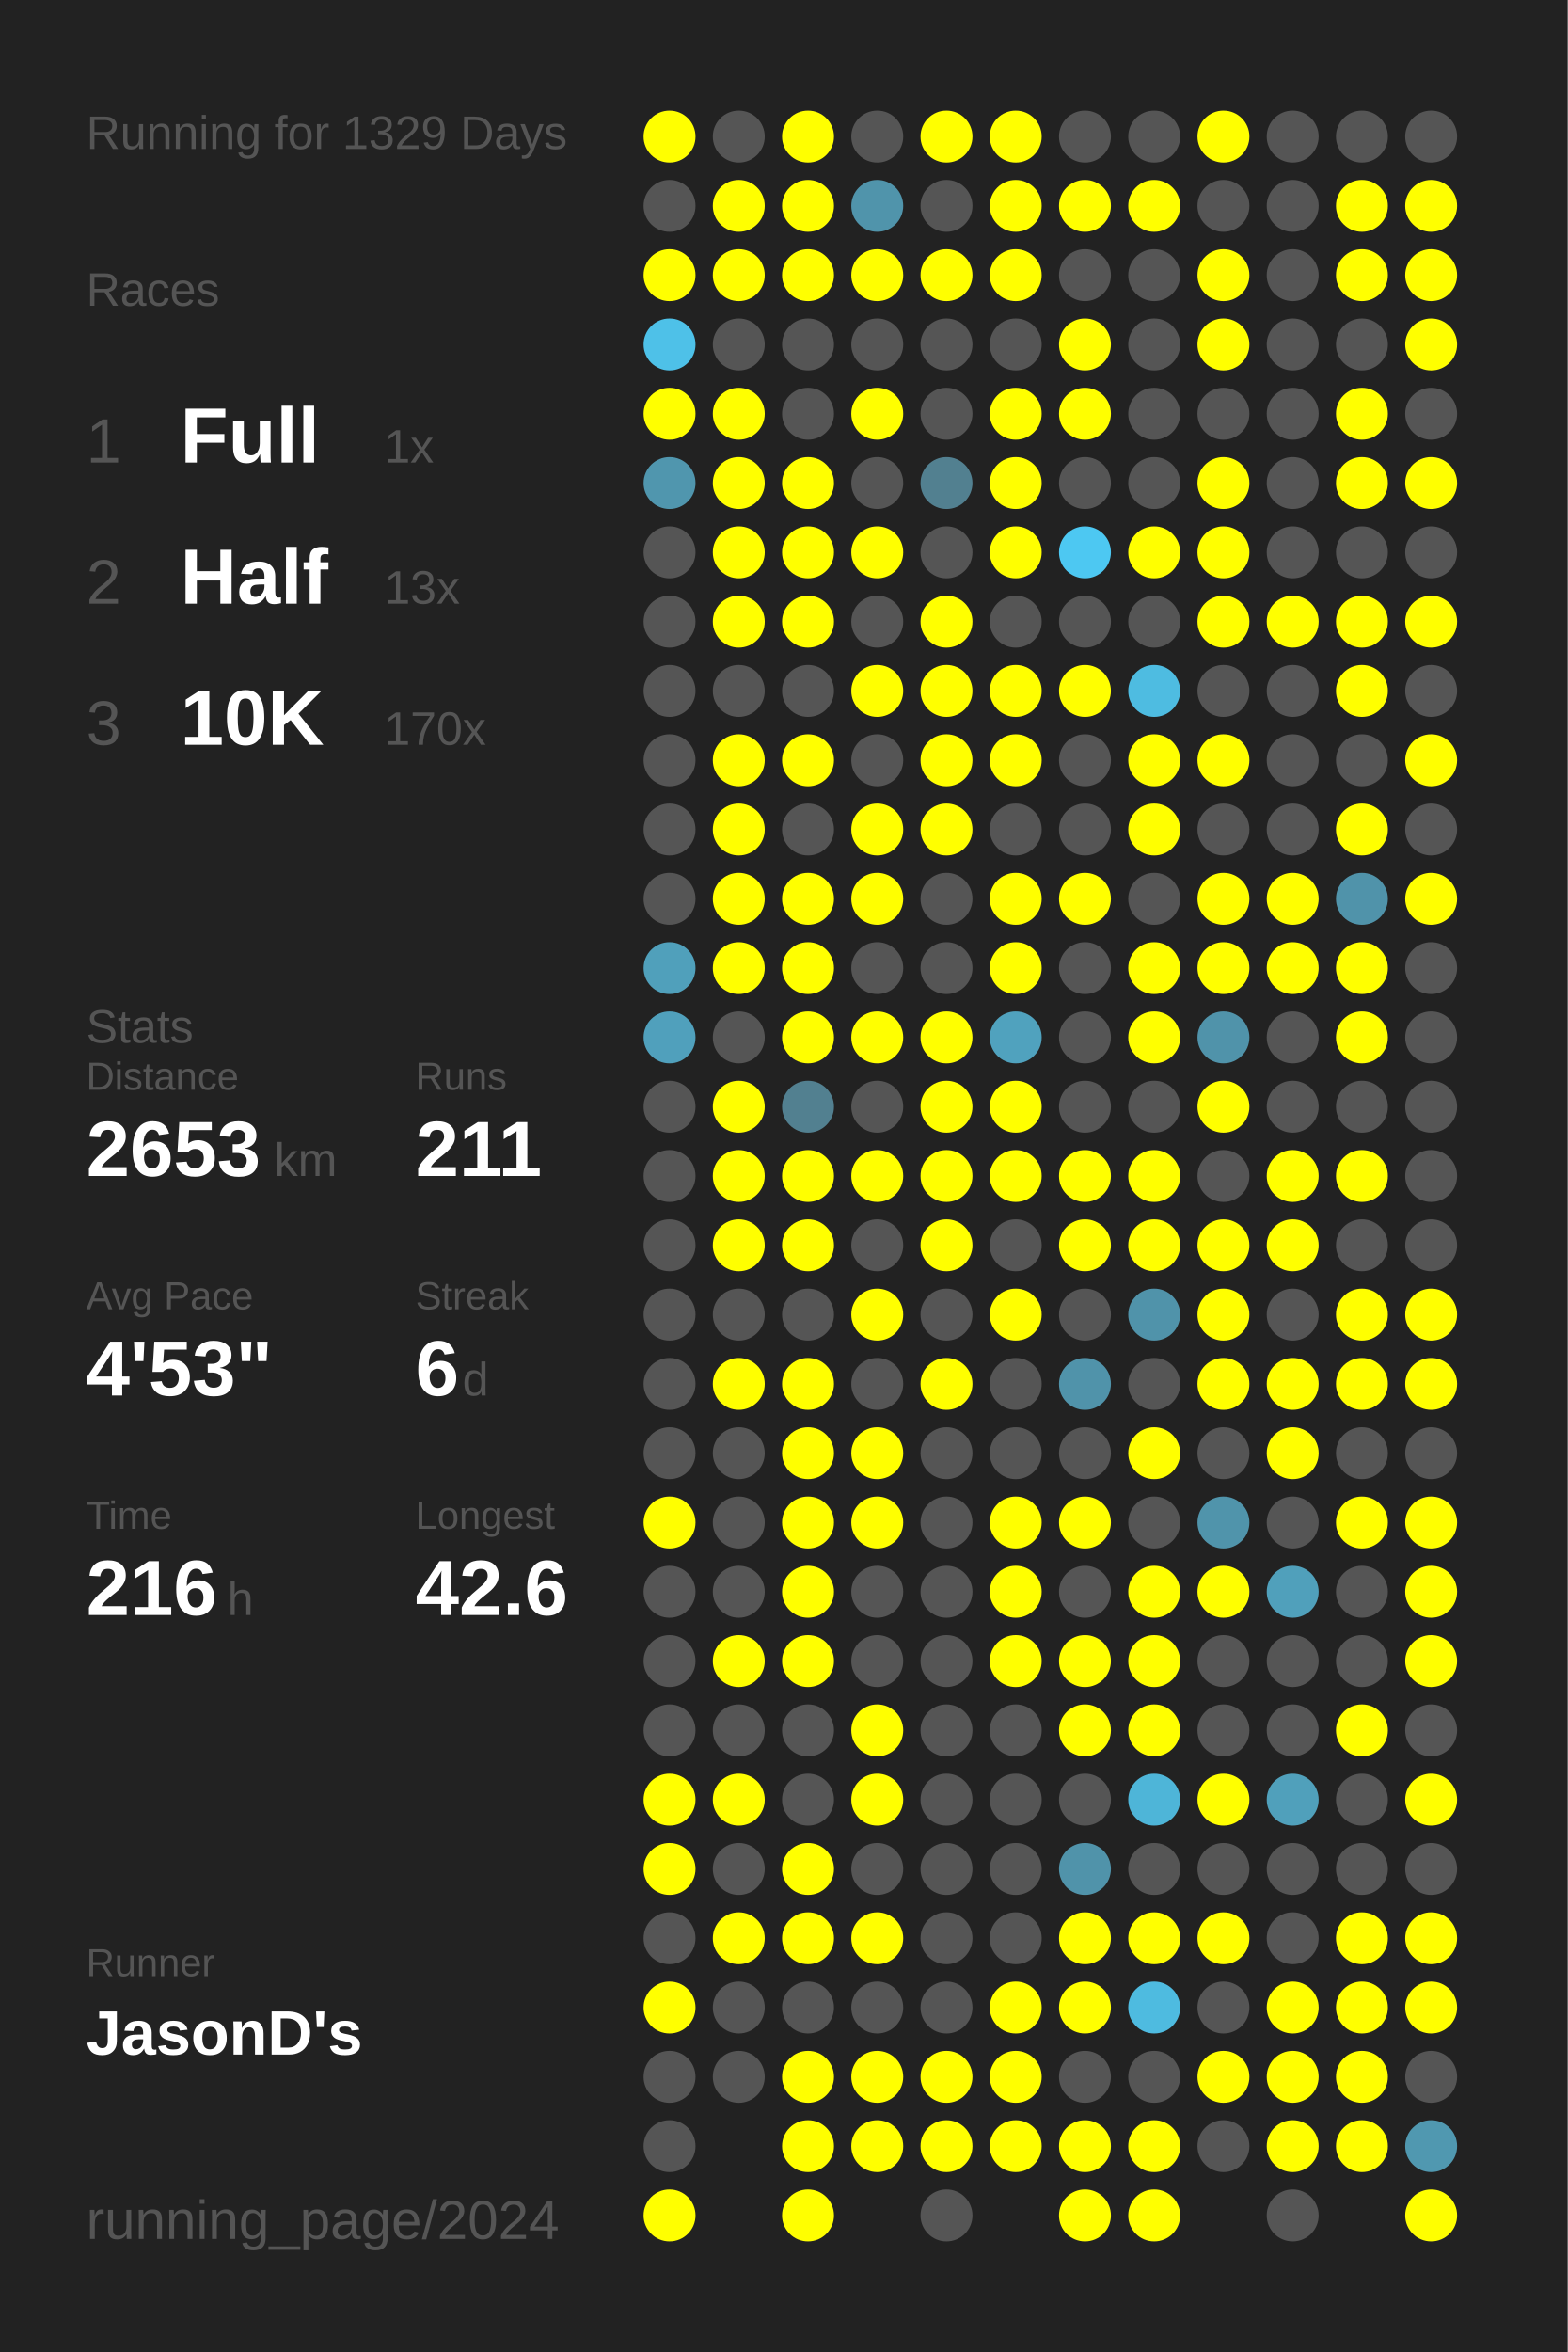
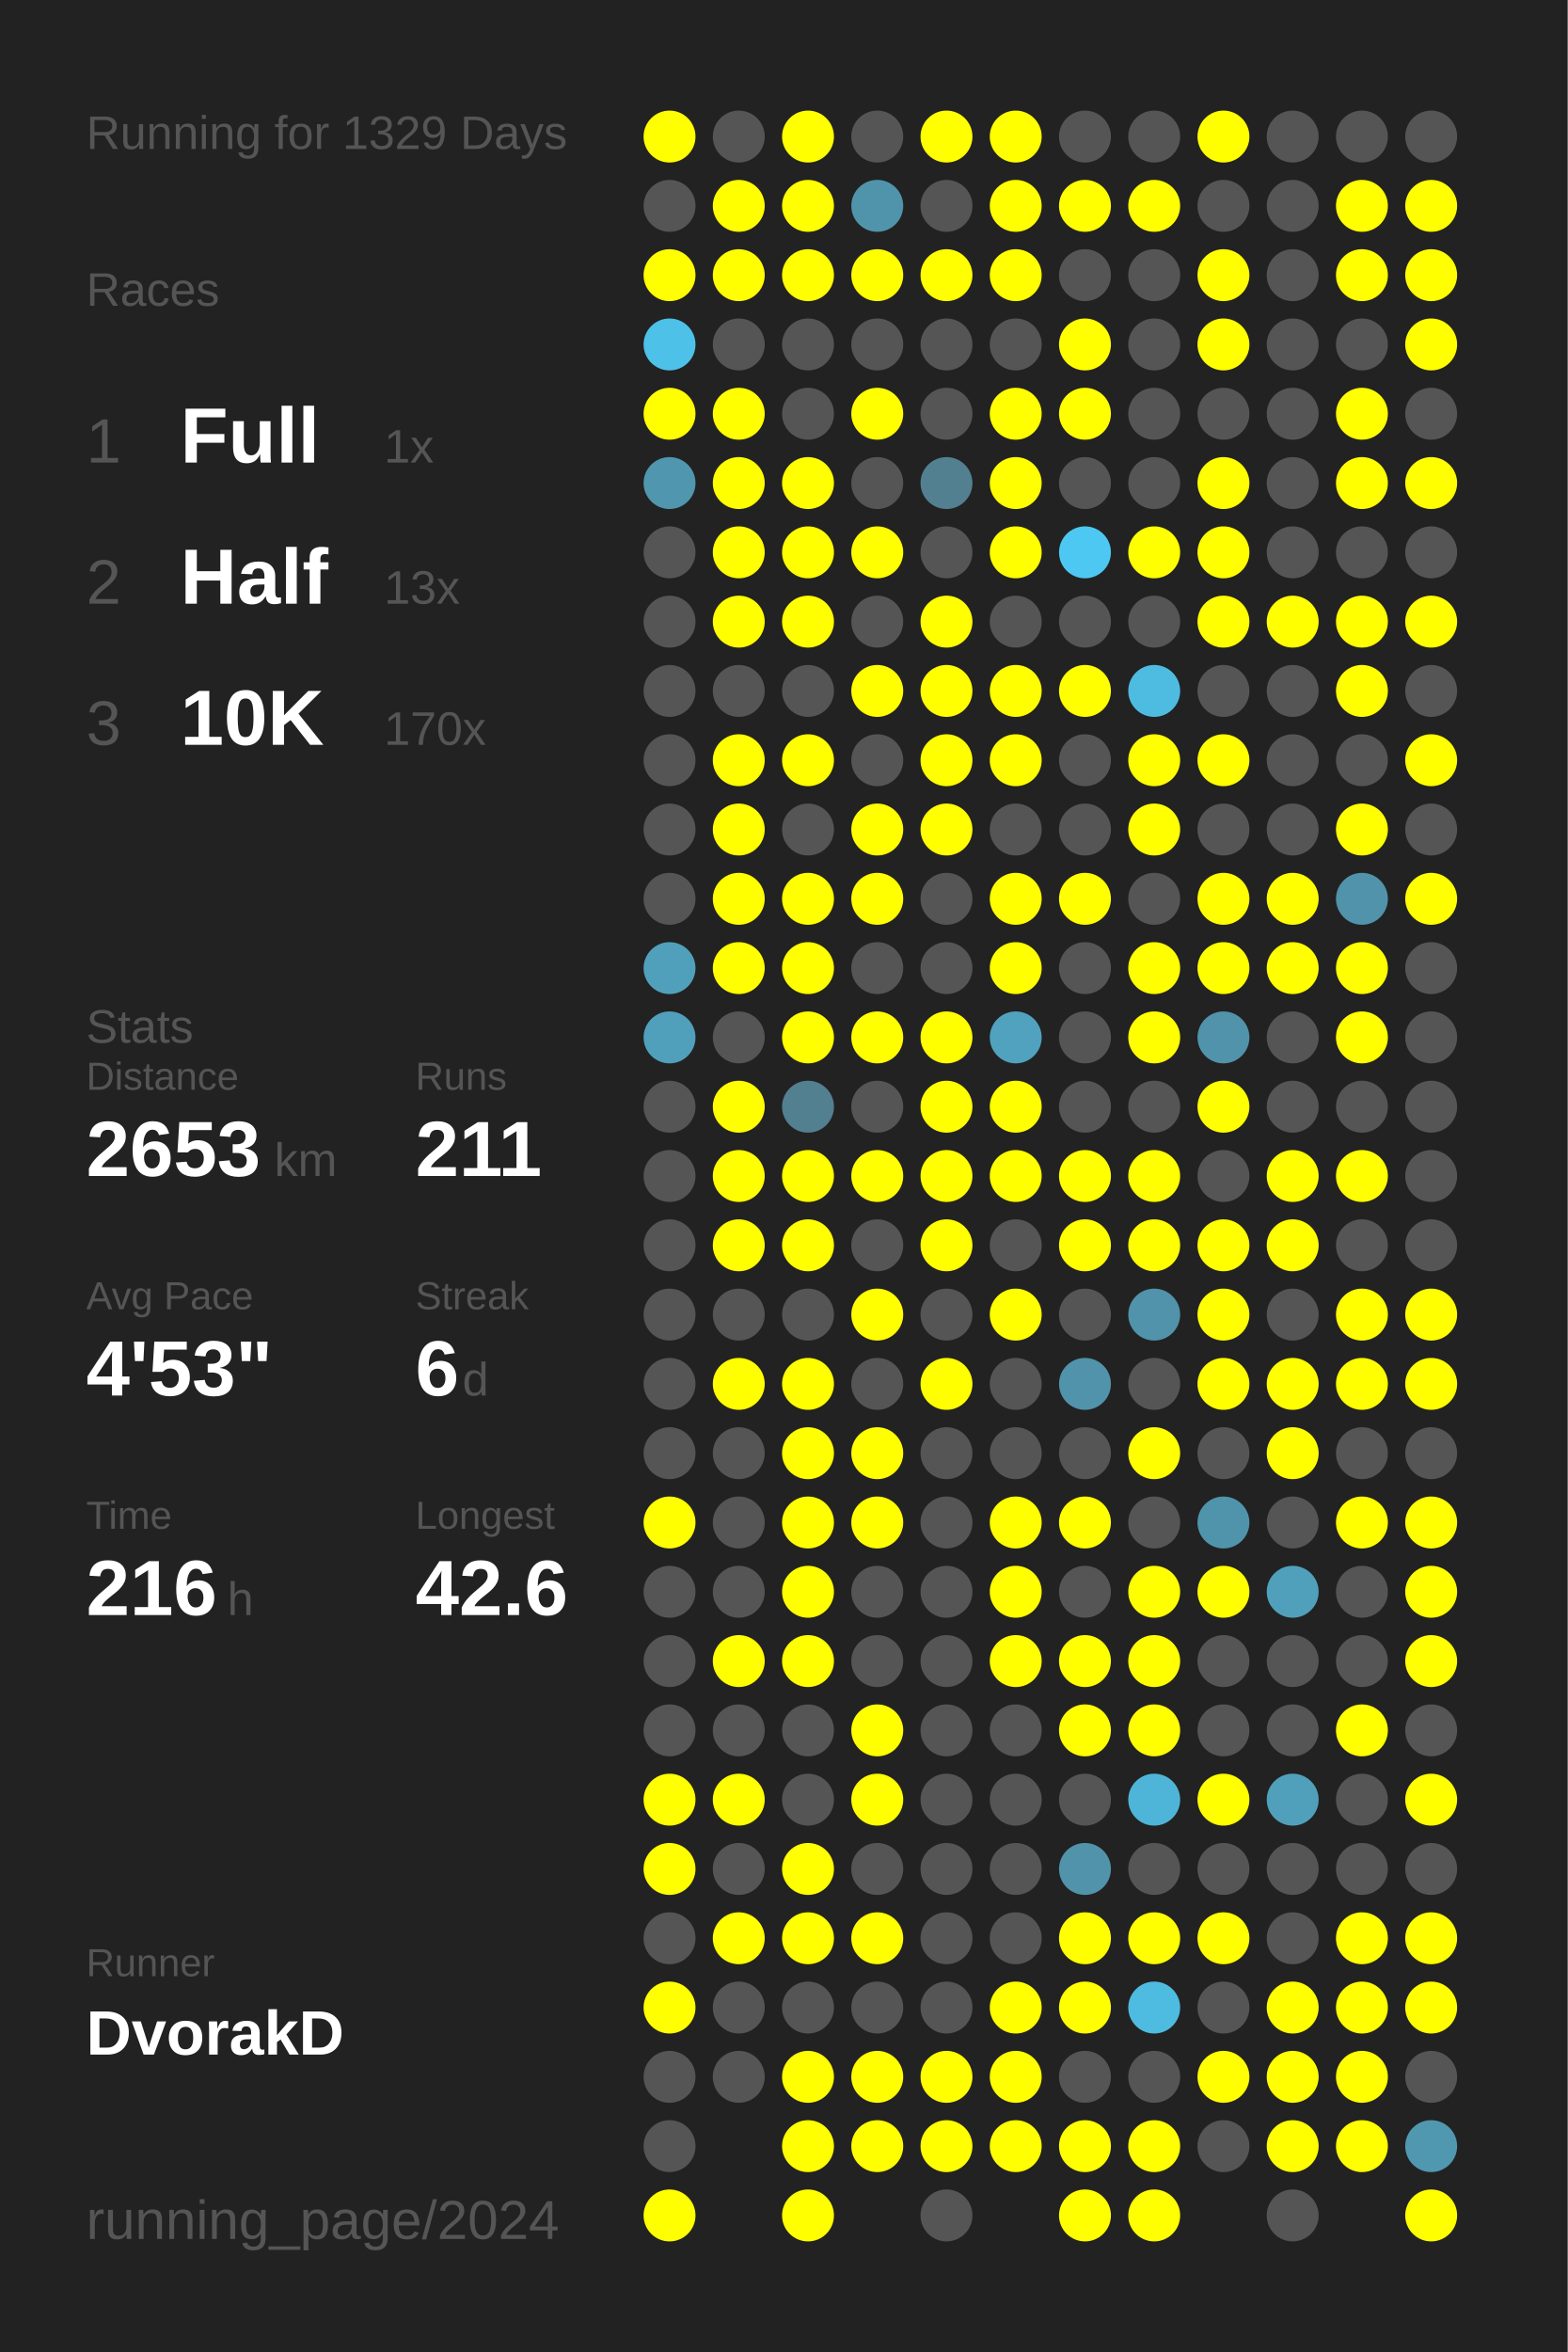
<svg xmlns="http://www.w3.org/2000/svg" baseProfile="full" height="300mm" version="1.1" viewBox="0,0,200,300" width="200mm">
  <defs />
  <rect fill="#222222" height="300" width="200" x="0" y="0" />
  <text fill="#555555" style="font-size:6px; font-family:Arial;" x="11" y="19">Running for 1329 Days</text>
  <text fill="#555555" style="font-size:6px; font-family:Arial;" x="11" y="39">Races</text>
  <text fill="#555555" style="font-size:8px; font-family:Arial;" x="11" y="59">1</text>
  <text fill="#FFFFFF" style="font-size:10px; font-family:Arial; font-weight:bold;" x="23" y="59">Full</text>
  <text fill="#555555" style="font-size:6px; font-family:Arial;" x="49" y="59">1x</text>
  <text fill="#555555" style="font-size:8px; font-family:Arial;" x="11" y="77">2</text>
  <text fill="#FFFFFF" style="font-size:10px; font-family:Arial; font-weight:bold;" x="23" y="77">Half</text>
  <text fill="#555555" style="font-size:6px; font-family:Arial;" x="49" y="77">13x</text>
  <text fill="#555555" style="font-size:8px; font-family:Arial;" x="11" y="95">3</text>
  <text fill="#FFFFFF" style="font-size:10px; font-family:Arial; font-weight:bold;" x="23" y="95">10K</text>
  <text fill="#555555" style="font-size:6px; font-family:Arial;" x="49" y="95">170x</text>
  <text fill="#555555" style="font-size:6px; font-family:Arial;" x="11" y="133">Stats</text>
  <text fill="#555555" style="font-size:5px; font-family:Arial;" x="11" y="139">Distance</text>
  <text fill="#FFFFFF" style="font-size:10px; font-family:Arial; font-weight:bold;" x="11" y="150">2653</text>
  <text fill="#555555" style="font-size:6px; font-family:Arial;" x="35" y="150">km</text>
  <text fill="#555555" style="font-size:5px; font-family:Arial;" x="53" y="139">Runs</text>
  <text fill="#FFFFFF" style="font-size:10px; font-family:Arial; font-weight:bold;" x="53" y="150">211</text>
  <text fill="#555555" style="font-size:5px; font-family:Arial;" x="11" y="167">Avg Pace</text>
  <text fill="#FFFFFF" style="font-size:10px; font-family:Arial; font-weight:bold;" x="11" y="178">4'53"</text>
  <text fill="#555555" style="font-size:5px; font-family:Arial;" x="53" y="167">Streak</text>
  <text fill="#FFFFFF" style="font-size:10px; font-family:Arial; font-weight:bold;" x="53" y="178">6</text>
  <text fill="#555555" style="font-size:6px; font-family:Arial;" x="59" y="178">d</text>
  <text fill="#555555" style="font-size:5px; font-family:Arial;" x="11" y="195">Time</text>
  <text fill="#FFFFFF" style="font-size:10px; font-family:Arial; font-weight:bold;" x="11" y="206">216</text>
  <text fill="#555555" style="font-size:6px; font-family:Arial;" x="29" y="206">h</text>
  <text fill="#555555" style="font-size:5px; font-family:Arial;" x="53" y="195">Longest</text>
  <text fill="#FFFFFF" style="font-size:10px; font-family:Arial; font-weight:bold;" x="53" y="206">42.6</text>
  <text fill="#555555" style="font-size:5px; font-family:Arial;" x="11" y="252.065">Runner</text>
-   <text fill="#FFFFFF" style="font-size:8px; font-family:Arial; font-weight:bold;" x="11" y="262.065">JasonD's</text>
+   <text fill="#FFFFFF" style="font-size:8px; font-family:Arial; font-weight:bold;" x="11" y="262.065">DvorakD</text>
  <text fill="#555555" style="font-size:7px; font-family:Arial;" x="11" y="285.581">running_page/2024</text>
  <circle cx="85.417" cy="17.419" fill="#FFFF00" r="3.312" />
  <circle cx="85.417" cy="26.258" fill="#555555" r="3.312" />
  <circle cx="85.417" cy="35.097" fill="#FFFF00" r="3.312" />
  <circle cx="85.417" cy="43.935" fill="#4ec1e8" r="3.312" />
  <circle cx="85.417" cy="52.774" fill="#FFFF00" r="3.312" />
  <circle cx="85.417" cy="61.613" fill="#5096ae" r="3.312" />
  <circle cx="85.417" cy="70.452" fill="#555555" r="3.312" />
  <circle cx="85.417" cy="79.29" fill="#555555" r="3.312" />
  <circle cx="85.417" cy="88.129" fill="#555555" r="3.312" />
  <circle cx="85.417" cy="96.968" fill="#555555" r="3.312" />
  <circle cx="85.417" cy="105.806" fill="#555555" r="3.312" />
  <circle cx="85.417" cy="114.645" fill="#555555" r="3.312" />
  <circle cx="85.417" cy="123.484" fill="#50a0bb" r="3.312" />
  <circle cx="85.417" cy="132.323" fill="#50a0bc" r="3.312" />
  <circle cx="85.417" cy="141.161" fill="#555555" r="3.312" />
  <circle cx="85.417" cy="150" fill="#555555" r="3.312" />
  <circle cx="85.417" cy="158.839" fill="#555555" r="3.312" />
  <circle cx="85.417" cy="167.677" fill="#555555" r="3.312" />
  <circle cx="85.417" cy="176.516" fill="#555555" r="3.312" />
  <circle cx="85.417" cy="185.355" fill="#555555" r="3.312" />
  <circle cx="85.417" cy="194.194" fill="#FFFF00" r="3.312" />
  <circle cx="85.417" cy="203.032" fill="#555555" r="3.312" />
  <circle cx="85.417" cy="211.871" fill="#555555" r="3.312" />
  <circle cx="85.417" cy="220.71" fill="#555555" r="3.312" />
  <circle cx="85.417" cy="229.548" fill="#FFFF00" r="3.312" />
  <circle cx="85.417" cy="238.387" fill="#FFFF00" r="3.312" />
  <circle cx="85.417" cy="247.226" fill="#555555" r="3.312" />
  <circle cx="85.417" cy="256.065" fill="#FFFF00" r="3.312" />
  <circle cx="85.417" cy="264.903" fill="#555555" r="3.312" />
  <circle cx="85.417" cy="273.742" fill="#555555" r="3.312" />
  <circle cx="85.417" cy="282.581" fill="#FFFF00" r="3.312" />
  <circle cx="94.25" cy="17.419" fill="#555555" r="3.312" />
  <circle cx="94.25" cy="26.258" fill="#FFFF00" r="3.312" />
  <circle cx="94.25" cy="35.097" fill="#FFFF00" r="3.312" />
  <circle cx="94.25" cy="43.935" fill="#555555" r="3.312" />
  <circle cx="94.25" cy="52.774" fill="#FFFF00" r="3.312" />
  <circle cx="94.25" cy="61.613" fill="#FFFF00" r="3.312" />
  <circle cx="94.25" cy="70.452" fill="#FFFF00" r="3.312" />
  <circle cx="94.25" cy="79.29" fill="#FFFF00" r="3.312" />
  <circle cx="94.25" cy="88.129" fill="#555555" r="3.312" />
  <circle cx="94.25" cy="96.968" fill="#FFFF00" r="3.312" />
  <circle cx="94.25" cy="105.806" fill="#FFFF00" r="3.312" />
  <circle cx="94.25" cy="114.645" fill="#FFFF00" r="3.312" />
  <circle cx="94.25" cy="123.484" fill="#FFFF00" r="3.312" />
  <circle cx="94.25" cy="132.323" fill="#555555" r="3.312" />
  <circle cx="94.25" cy="141.161" fill="#FFFF00" r="3.312" />
  <circle cx="94.25" cy="150" fill="#FFFF00" r="3.312" />
  <circle cx="94.25" cy="158.839" fill="#FFFF00" r="3.312" />
  <circle cx="94.25" cy="167.677" fill="#555555" r="3.312" />
  <circle cx="94.25" cy="176.516" fill="#FFFF00" r="3.312" />
  <circle cx="94.25" cy="185.355" fill="#555555" r="3.312" />
  <circle cx="94.25" cy="194.194" fill="#555555" r="3.312" />
  <circle cx="94.25" cy="203.032" fill="#555555" r="3.312" />
  <circle cx="94.25" cy="211.871" fill="#FFFF00" r="3.312" />
  <circle cx="94.25" cy="220.71" fill="#555555" r="3.312" />
  <circle cx="94.25" cy="229.548" fill="#FFFF00" r="3.312" />
  <circle cx="94.25" cy="238.387" fill="#555555" r="3.312" />
  <circle cx="94.25" cy="247.226" fill="#FFFF00" r="3.312" />
  <circle cx="94.25" cy="256.065" fill="#555555" r="3.312" />
  <circle cx="94.25" cy="264.903" fill="#555555" r="3.312" />
  <circle cx="103.083" cy="17.419" fill="#FFFF00" r="3.312" />
  <circle cx="103.083" cy="26.258" fill="#FFFF00" r="3.312" />
  <circle cx="103.083" cy="35.097" fill="#FFFF00" r="3.312" />
  <circle cx="103.083" cy="43.935" fill="#555555" r="3.312" />
  <circle cx="103.083" cy="52.774" fill="#555555" r="3.312" />
  <circle cx="103.083" cy="61.613" fill="#FFFF00" r="3.312" />
  <circle cx="103.083" cy="70.452" fill="#FFFF00" r="3.312" />
  <circle cx="103.083" cy="79.29" fill="#FFFF00" r="3.312" />
  <circle cx="103.083" cy="88.129" fill="#555555" r="3.312" />
  <circle cx="103.083" cy="96.968" fill="#FFFF00" r="3.312" />
  <circle cx="103.083" cy="105.806" fill="#555555" r="3.312" />
  <circle cx="103.083" cy="114.645" fill="#FFFF00" r="3.312" />
  <circle cx="103.083" cy="123.484" fill="#FFFF00" r="3.312" />
  <circle cx="103.083" cy="132.323" fill="#FFFF00" r="3.312" />
  <circle cx="103.083" cy="141.161" fill="#528090" r="3.312" />
  <circle cx="103.083" cy="150" fill="#FFFF00" r="3.312" />
  <circle cx="103.083" cy="158.839" fill="#FFFF00" r="3.312" />
  <circle cx="103.083" cy="167.677" fill="#555555" r="3.312" />
  <circle cx="103.083" cy="176.516" fill="#FFFF00" r="3.312" />
  <circle cx="103.083" cy="185.355" fill="#FFFF00" r="3.312" />
  <circle cx="103.083" cy="194.194" fill="#FFFF00" r="3.312" />
  <circle cx="103.083" cy="203.032" fill="#FFFF00" r="3.312" />
  <circle cx="103.083" cy="211.871" fill="#FFFF00" r="3.312" />
  <circle cx="103.083" cy="220.71" fill="#555555" r="3.312" />
  <circle cx="103.083" cy="229.548" fill="#555555" r="3.312" />
  <circle cx="103.083" cy="238.387" fill="#FFFF00" r="3.312" />
  <circle cx="103.083" cy="247.226" fill="#FFFF00" r="3.312" />
  <circle cx="103.083" cy="256.065" fill="#555555" r="3.312" />
  <circle cx="103.083" cy="264.903" fill="#FFFF00" r="3.312" />
  <circle cx="103.083" cy="273.742" fill="#FFFF00" r="3.312" />
  <circle cx="103.083" cy="282.581" fill="#FFFF00" r="3.312" />
  <circle cx="111.917" cy="17.419" fill="#555555" r="3.312" />
  <circle cx="111.917" cy="26.258" fill="#5094ab" r="3.312" />
  <circle cx="111.917" cy="35.097" fill="#FFFF00" r="3.312" />
  <circle cx="111.917" cy="43.935" fill="#555555" r="3.312" />
  <circle cx="111.917" cy="52.774" fill="#FFFF00" r="3.312" />
  <circle cx="111.917" cy="61.613" fill="#555555" r="3.312" />
  <circle cx="111.917" cy="70.452" fill="#FFFF00" r="3.312" />
  <circle cx="111.917" cy="79.29" fill="#555555" r="3.312" />
  <circle cx="111.917" cy="88.129" fill="#FFFF00" r="3.312" />
  <circle cx="111.917" cy="96.968" fill="#555555" r="3.312" />
  <circle cx="111.917" cy="105.806" fill="#FFFF00" r="3.312" />
  <circle cx="111.917" cy="114.645" fill="#FFFF00" r="3.312" />
  <circle cx="111.917" cy="123.484" fill="#555555" r="3.312" />
  <circle cx="111.917" cy="132.323" fill="#FFFF00" r="3.312" />
  <circle cx="111.917" cy="141.161" fill="#555555" r="3.312" />
  <circle cx="111.917" cy="150" fill="#FFFF00" r="3.312" />
  <circle cx="111.917" cy="158.839" fill="#555555" r="3.312" />
  <circle cx="111.917" cy="167.677" fill="#FFFF00" r="3.312" />
  <circle cx="111.917" cy="176.516" fill="#555555" r="3.312" />
  <circle cx="111.917" cy="185.355" fill="#FFFF00" r="3.312" />
  <circle cx="111.917" cy="194.194" fill="#FFFF00" r="3.312" />
  <circle cx="111.917" cy="203.032" fill="#555555" r="3.312" />
  <circle cx="111.917" cy="211.871" fill="#555555" r="3.312" />
  <circle cx="111.917" cy="220.71" fill="#FFFF00" r="3.312" />
  <circle cx="111.917" cy="229.548" fill="#FFFF00" r="3.312" />
  <circle cx="111.917" cy="238.387" fill="#555555" r="3.312" />
  <circle cx="111.917" cy="247.226" fill="#FFFF00" r="3.312" />
  <circle cx="111.917" cy="256.065" fill="#555555" r="3.312" />
  <circle cx="111.917" cy="264.903" fill="#FFFF00" r="3.312" />
  <circle cx="111.917" cy="273.742" fill="#FFFF00" r="3.312" />
  <circle cx="120.75" cy="17.419" fill="#FFFF00" r="3.312" />
  <circle cx="120.75" cy="26.258" fill="#555555" r="3.312" />
  <circle cx="120.75" cy="35.097" fill="#FFFF00" r="3.312" />
  <circle cx="120.75" cy="43.935" fill="#555555" r="3.312" />
  <circle cx="120.75" cy="52.774" fill="#555555" r="3.312" />
  <circle cx="120.75" cy="61.613" fill="#528090" r="3.312" />
  <circle cx="120.75" cy="70.452" fill="#555555" r="3.312" />
  <circle cx="120.75" cy="79.29" fill="#FFFF00" r="3.312" />
  <circle cx="120.75" cy="88.129" fill="#FFFF00" r="3.312" />
  <circle cx="120.75" cy="96.968" fill="#FFFF00" r="3.312" />
  <circle cx="120.75" cy="105.806" fill="#FFFF00" r="3.312" />
  <circle cx="120.75" cy="114.645" fill="#555555" r="3.312" />
  <circle cx="120.75" cy="123.484" fill="#555555" r="3.312" />
  <circle cx="120.75" cy="132.323" fill="#FFFF00" r="3.312" />
  <circle cx="120.75" cy="141.161" fill="#FFFF00" r="3.312" />
  <circle cx="120.75" cy="150" fill="#FFFF00" r="3.312" />
  <circle cx="120.75" cy="158.839" fill="#FFFF00" r="3.312" />
  <circle cx="120.75" cy="167.677" fill="#555555" r="3.312" />
  <circle cx="120.75" cy="176.516" fill="#FFFF00" r="3.312" />
  <circle cx="120.75" cy="185.355" fill="#555555" r="3.312" />
  <circle cx="120.75" cy="194.194" fill="#555555" r="3.312" />
  <circle cx="120.75" cy="203.032" fill="#555555" r="3.312" />
  <circle cx="120.75" cy="211.871" fill="#555555" r="3.312" />
  <circle cx="120.75" cy="220.71" fill="#555555" r="3.312" />
  <circle cx="120.75" cy="229.548" fill="#555555" r="3.312" />
  <circle cx="120.75" cy="238.387" fill="#555555" r="3.312" />
  <circle cx="120.75" cy="247.226" fill="#555555" r="3.312" />
  <circle cx="120.75" cy="256.065" fill="#555555" r="3.312" />
  <circle cx="120.75" cy="264.903" fill="#FFFF00" r="3.312" />
  <circle cx="120.75" cy="273.742" fill="#FFFF00" r="3.312" />
  <circle cx="120.75" cy="282.581" fill="#555555" r="3.312" />
  <circle cx="129.583" cy="17.419" fill="#FFFF00" r="3.312" />
  <circle cx="129.583" cy="26.258" fill="#FFFF00" r="3.312" />
  <circle cx="129.583" cy="35.097" fill="#FFFF00" r="3.312" />
  <circle cx="129.583" cy="43.935" fill="#555555" r="3.312" />
  <circle cx="129.583" cy="52.774" fill="#FFFF00" r="3.312" />
  <circle cx="129.583" cy="61.613" fill="#FFFF00" r="3.312" />
  <circle cx="129.583" cy="70.452" fill="#FFFF00" r="3.312" />
  <circle cx="129.583" cy="79.29" fill="#555555" r="3.312" />
  <circle cx="129.583" cy="88.129" fill="#FFFF00" r="3.312" />
  <circle cx="129.583" cy="96.968" fill="#FFFF00" r="3.312" />
  <circle cx="129.583" cy="105.806" fill="#555555" r="3.312" />
  <circle cx="129.583" cy="114.645" fill="#FFFF00" r="3.312" />
  <circle cx="129.583" cy="123.484" fill="#FFFF00" r="3.312" />
  <circle cx="129.583" cy="132.323" fill="#50a2be" r="3.312" />
  <circle cx="129.583" cy="141.161" fill="#FFFF00" r="3.312" />
  <circle cx="129.583" cy="150" fill="#FFFF00" r="3.312" />
  <circle cx="129.583" cy="158.839" fill="#555555" r="3.312" />
  <circle cx="129.583" cy="167.677" fill="#FFFF00" r="3.312" />
  <circle cx="129.583" cy="176.516" fill="#555555" r="3.312" />
  <circle cx="129.583" cy="185.355" fill="#555555" r="3.312" />
  <circle cx="129.583" cy="194.194" fill="#FFFF00" r="3.312" />
  <circle cx="129.583" cy="203.032" fill="#FFFF00" r="3.312" />
  <circle cx="129.583" cy="211.871" fill="#FFFF00" r="3.312" />
  <circle cx="129.583" cy="220.71" fill="#555555" r="3.312" />
  <circle cx="129.583" cy="229.548" fill="#555555" r="3.312" />
  <circle cx="129.583" cy="238.387" fill="#555555" r="3.312" />
  <circle cx="129.583" cy="247.226" fill="#555555" r="3.312" />
  <circle cx="129.583" cy="256.065" fill="#FFFF00" r="3.312" />
  <circle cx="129.583" cy="264.903" fill="#FFFF00" r="3.312" />
  <circle cx="129.583" cy="273.742" fill="#FFFF00" r="3.312" />
  <circle cx="138.417" cy="17.419" fill="#555555" r="3.312" />
  <circle cx="138.417" cy="26.258" fill="#FFFF00" r="3.312" />
  <circle cx="138.417" cy="35.097" fill="#555555" r="3.312" />
  <circle cx="138.417" cy="43.935" fill="#FFFF00" r="3.312" />
  <circle cx="138.417" cy="52.774" fill="#FFFF00" r="3.312" />
  <circle cx="138.417" cy="61.613" fill="#555555" r="3.312" />
  <circle cx="138.417" cy="70.452" fill="#4dc8f2" r="3.312" />
  <circle cx="138.417" cy="79.29" fill="#555555" r="3.312" />
  <circle cx="138.417" cy="88.129" fill="#FFFF00" r="3.312" />
  <circle cx="138.417" cy="96.968" fill="#555555" r="3.312" />
  <circle cx="138.417" cy="105.806" fill="#555555" r="3.312" />
  <circle cx="138.417" cy="114.645" fill="#FFFF00" r="3.312" />
  <circle cx="138.417" cy="123.484" fill="#555555" r="3.312" />
  <circle cx="138.417" cy="132.323" fill="#555555" r="3.312" />
  <circle cx="138.417" cy="141.161" fill="#555555" r="3.312" />
  <circle cx="138.417" cy="150" fill="#FFFF00" r="3.312" />
  <circle cx="138.417" cy="158.839" fill="#FFFF00" r="3.312" />
  <circle cx="138.417" cy="167.677" fill="#555555" r="3.312" />
  <circle cx="138.417" cy="176.516" fill="#5093aa" r="3.312" />
  <circle cx="138.417" cy="185.355" fill="#555555" r="3.312" />
  <circle cx="138.417" cy="194.194" fill="#FFFF00" r="3.312" />
  <circle cx="138.417" cy="203.032" fill="#555555" r="3.312" />
  <circle cx="138.417" cy="211.871" fill="#FFFF00" r="3.312" />
  <circle cx="138.417" cy="220.71" fill="#FFFF00" r="3.312" />
  <circle cx="138.417" cy="229.548" fill="#555555" r="3.312" />
  <circle cx="138.417" cy="238.387" fill="#5093aa" r="3.312" />
  <circle cx="138.417" cy="247.226" fill="#FFFF00" r="3.312" />
  <circle cx="138.417" cy="256.065" fill="#FFFF00" r="3.312" />
  <circle cx="138.417" cy="264.903" fill="#555555" r="3.312" />
  <circle cx="138.417" cy="273.742" fill="#FFFF00" r="3.312" />
  <circle cx="138.417" cy="282.581" fill="#FFFF00" r="3.312" />
  <circle cx="147.25" cy="17.419" fill="#555555" r="3.312" />
  <circle cx="147.25" cy="26.258" fill="#FFFF00" r="3.312" />
  <circle cx="147.25" cy="35.097" fill="#555555" r="3.312" />
  <circle cx="147.25" cy="43.935" fill="#555555" r="3.312" />
  <circle cx="147.25" cy="52.774" fill="#555555" r="3.312" />
  <circle cx="147.25" cy="61.613" fill="#555555" r="3.312" />
  <circle cx="147.25" cy="70.452" fill="#FFFF00" r="3.312" />
  <circle cx="147.25" cy="79.29" fill="#555555" r="3.312" />
  <circle cx="147.25" cy="88.129" fill="#4ebce1" r="3.312" />
  <circle cx="147.25" cy="96.968" fill="#FFFF00" r="3.312" />
  <circle cx="147.25" cy="105.806" fill="#FFFF00" r="3.312" />
  <circle cx="147.25" cy="114.645" fill="#555555" r="3.312" />
  <circle cx="147.25" cy="123.484" fill="#FFFF00" r="3.312" />
  <circle cx="147.25" cy="132.323" fill="#FFFF00" r="3.312" />
  <circle cx="147.25" cy="141.161" fill="#555555" r="3.312" />
  <circle cx="147.25" cy="150" fill="#FFFF00" r="3.312" />
  <circle cx="147.25" cy="158.839" fill="#FFFF00" r="3.312" />
  <circle cx="147.25" cy="167.677" fill="#5093aa" r="3.312" />
  <circle cx="147.25" cy="176.516" fill="#555555" r="3.312" />
  <circle cx="147.25" cy="185.355" fill="#FFFF00" r="3.312" />
  <circle cx="147.25" cy="194.194" fill="#555555" r="3.312" />
  <circle cx="147.25" cy="203.032" fill="#FFFF00" r="3.312" />
  <circle cx="147.25" cy="211.871" fill="#FFFF00" r="3.312" />
  <circle cx="147.25" cy="220.71" fill="#FFFF00" r="3.312" />
  <circle cx="147.25" cy="229.548" fill="#4eb5d8" r="3.312" />
  <circle cx="147.25" cy="238.387" fill="#555555" r="3.312" />
  <circle cx="147.25" cy="247.226" fill="#FFFF00" r="3.312" />
  <circle cx="147.25" cy="256.065" fill="#4ebbe0" r="3.312" />
  <circle cx="147.25" cy="264.903" fill="#555555" r="3.312" />
  <circle cx="147.25" cy="273.742" fill="#FFFF00" r="3.312" />
  <circle cx="147.25" cy="282.581" fill="#FFFF00" r="3.312" />
  <circle cx="156.083" cy="17.419" fill="#FFFF00" r="3.312" />
  <circle cx="156.083" cy="26.258" fill="#555555" r="3.312" />
  <circle cx="156.083" cy="35.097" fill="#FFFF00" r="3.312" />
  <circle cx="156.083" cy="43.935" fill="#FFFF00" r="3.312" />
  <circle cx="156.083" cy="52.774" fill="#555555" r="3.312" />
  <circle cx="156.083" cy="61.613" fill="#FFFF00" r="3.312" />
  <circle cx="156.083" cy="70.452" fill="#FFFF00" r="3.312" />
  <circle cx="156.083" cy="79.29" fill="#FFFF00" r="3.312" />
  <circle cx="156.083" cy="88.129" fill="#555555" r="3.312" />
  <circle cx="156.083" cy="96.968" fill="#FFFF00" r="3.312" />
  <circle cx="156.083" cy="105.806" fill="#555555" r="3.312" />
  <circle cx="156.083" cy="114.645" fill="#FFFF00" r="3.312" />
  <circle cx="156.083" cy="123.484" fill="#FFFF00" r="3.312" />
  <circle cx="156.083" cy="132.323" fill="#5093aa" r="3.312" />
  <circle cx="156.083" cy="141.161" fill="#FFFF00" r="3.312" />
  <circle cx="156.083" cy="150" fill="#555555" r="3.312" />
  <circle cx="156.083" cy="158.839" fill="#FFFF00" r="3.312" />
  <circle cx="156.083" cy="167.677" fill="#FFFF00" r="3.312" />
  <circle cx="156.083" cy="176.516" fill="#FFFF00" r="3.312" />
  <circle cx="156.083" cy="185.355" fill="#555555" r="3.312" />
  <circle cx="156.083" cy="194.194" fill="#5094ab" r="3.312" />
  <circle cx="156.083" cy="203.032" fill="#FFFF00" r="3.312" />
  <circle cx="156.083" cy="211.871" fill="#555555" r="3.312" />
  <circle cx="156.083" cy="220.71" fill="#555555" r="3.312" />
  <circle cx="156.083" cy="229.548" fill="#FFFF00" r="3.312" />
  <circle cx="156.083" cy="238.387" fill="#555555" r="3.312" />
  <circle cx="156.083" cy="247.226" fill="#FFFF00" r="3.312" />
  <circle cx="156.083" cy="256.065" fill="#555555" r="3.312" />
  <circle cx="156.083" cy="264.903" fill="#FFFF00" r="3.312" />
  <circle cx="156.083" cy="273.742" fill="#555555" r="3.312" />
  <circle cx="164.917" cy="17.419" fill="#555555" r="3.312" />
  <circle cx="164.917" cy="26.258" fill="#555555" r="3.312" />
  <circle cx="164.917" cy="35.097" fill="#555555" r="3.312" />
  <circle cx="164.917" cy="43.935" fill="#555555" r="3.312" />
  <circle cx="164.917" cy="52.774" fill="#555555" r="3.312" />
  <circle cx="164.917" cy="61.613" fill="#555555" r="3.312" />
  <circle cx="164.917" cy="70.452" fill="#555555" r="3.312" />
  <circle cx="164.917" cy="79.29" fill="#FFFF00" r="3.312" />
  <circle cx="164.917" cy="88.129" fill="#555555" r="3.312" />
  <circle cx="164.917" cy="96.968" fill="#555555" r="3.312" />
  <circle cx="164.917" cy="105.806" fill="#555555" r="3.312" />
  <circle cx="164.917" cy="114.645" fill="#FFFF00" r="3.312" />
  <circle cx="164.917" cy="123.484" fill="#FFFF00" r="3.312" />
  <circle cx="164.917" cy="132.323" fill="#555555" r="3.312" />
  <circle cx="164.917" cy="141.161" fill="#555555" r="3.312" />
  <circle cx="164.917" cy="150" fill="#FFFF00" r="3.312" />
  <circle cx="164.917" cy="158.839" fill="#FFFF00" r="3.312" />
  <circle cx="164.917" cy="167.677" fill="#555555" r="3.312" />
  <circle cx="164.917" cy="176.516" fill="#FFFF00" r="3.312" />
  <circle cx="164.917" cy="185.355" fill="#FFFF00" r="3.312" />
  <circle cx="164.917" cy="194.194" fill="#555555" r="3.312" />
  <circle cx="164.917" cy="203.032" fill="#50a0bb" r="3.312" />
  <circle cx="164.917" cy="211.871" fill="#555555" r="3.312" />
  <circle cx="164.917" cy="220.71" fill="#555555" r="3.312" />
  <circle cx="164.917" cy="229.548" fill="#50a0bb" r="3.312" />
  <circle cx="164.917" cy="238.387" fill="#555555" r="3.312" />
  <circle cx="164.917" cy="247.226" fill="#555555" r="3.312" />
  <circle cx="164.917" cy="256.065" fill="#FFFF00" r="3.312" />
  <circle cx="164.917" cy="264.903" fill="#FFFF00" r="3.312" />
  <circle cx="164.917" cy="273.742" fill="#FFFF00" r="3.312" />
  <circle cx="164.917" cy="282.581" fill="#555555" r="3.312" />
  <circle cx="173.75" cy="17.419" fill="#555555" r="3.312" />
  <circle cx="173.75" cy="26.258" fill="#FFFF00" r="3.312" />
  <circle cx="173.75" cy="35.097" fill="#FFFF00" r="3.312" />
  <circle cx="173.75" cy="43.935" fill="#555555" r="3.312" />
  <circle cx="173.75" cy="52.774" fill="#FFFF00" r="3.312" />
  <circle cx="173.75" cy="61.613" fill="#FFFF00" r="3.312" />
  <circle cx="173.75" cy="70.452" fill="#555555" r="3.312" />
  <circle cx="173.75" cy="79.29" fill="#FFFF00" r="3.312" />
  <circle cx="173.75" cy="88.129" fill="#FFFF00" r="3.312" />
  <circle cx="173.75" cy="96.968" fill="#555555" r="3.312" />
  <circle cx="173.75" cy="105.806" fill="#FFFF00" r="3.312" />
  <circle cx="173.75" cy="114.645" fill="#5093aa" r="3.312" />
  <circle cx="173.75" cy="123.484" fill="#FFFF00" r="3.312" />
  <circle cx="173.75" cy="132.323" fill="#FFFF00" r="3.312" />
  <circle cx="173.75" cy="141.161" fill="#555555" r="3.312" />
  <circle cx="173.75" cy="150" fill="#FFFF00" r="3.312" />
  <circle cx="173.75" cy="158.839" fill="#555555" r="3.312" />
  <circle cx="173.75" cy="167.677" fill="#FFFF00" r="3.312" />
  <circle cx="173.75" cy="176.516" fill="#FFFF00" r="3.312" />
  <circle cx="173.75" cy="185.355" fill="#555555" r="3.312" />
  <circle cx="173.75" cy="194.194" fill="#FFFF00" r="3.312" />
  <circle cx="173.75" cy="203.032" fill="#555555" r="3.312" />
  <circle cx="173.75" cy="211.871" fill="#555555" r="3.312" />
  <circle cx="173.75" cy="220.71" fill="#FFFF00" r="3.312" />
  <circle cx="173.75" cy="229.548" fill="#555555" r="3.312" />
  <circle cx="173.75" cy="238.387" fill="#555555" r="3.312" />
  <circle cx="173.75" cy="247.226" fill="#FFFF00" r="3.312" />
  <circle cx="173.75" cy="256.065" fill="#FFFF00" r="3.312" />
  <circle cx="173.75" cy="264.903" fill="#FFFF00" r="3.312" />
  <circle cx="173.75" cy="273.742" fill="#FFFF00" r="3.312" />
  <circle cx="182.583" cy="17.419" fill="#555555" r="3.312" />
  <circle cx="182.583" cy="26.258" fill="#FFFF00" r="3.312" />
  <circle cx="182.583" cy="35.097" fill="#FFFF00" r="3.312" />
  <circle cx="182.583" cy="43.935" fill="#FFFF00" r="3.312" />
  <circle cx="182.583" cy="52.774" fill="#555555" r="3.312" />
  <circle cx="182.583" cy="61.613" fill="#FFFF00" r="3.312" />
  <circle cx="182.583" cy="70.452" fill="#555555" r="3.312" />
  <circle cx="182.583" cy="79.29" fill="#FFFF00" r="3.312" />
  <circle cx="182.583" cy="88.129" fill="#555555" r="3.312" />
  <circle cx="182.583" cy="96.968" fill="#FFFF00" r="3.312" />
  <circle cx="182.583" cy="105.806" fill="#555555" r="3.312" />
  <circle cx="182.583" cy="114.645" fill="#FFFF00" r="3.312" />
  <circle cx="182.583" cy="123.484" fill="#555555" r="3.312" />
  <circle cx="182.583" cy="132.323" fill="#555555" r="3.312" />
  <circle cx="182.583" cy="141.161" fill="#555555" r="3.312" />
  <circle cx="182.583" cy="150" fill="#555555" r="3.312" />
  <circle cx="182.583" cy="158.839" fill="#555555" r="3.312" />
  <circle cx="182.583" cy="167.677" fill="#FFFF00" r="3.312" />
  <circle cx="182.583" cy="176.516" fill="#FFFF00" r="3.312" />
  <circle cx="182.583" cy="185.355" fill="#555555" r="3.312" />
  <circle cx="182.583" cy="194.194" fill="#FFFF00" r="3.312" />
  <circle cx="182.583" cy="203.032" fill="#FFFF00" r="3.312" />
  <circle cx="182.583" cy="211.871" fill="#FFFF00" r="3.312" />
  <circle cx="182.583" cy="220.71" fill="#555555" r="3.312" />
  <circle cx="182.583" cy="229.548" fill="#FFFF00" r="3.312" />
  <circle cx="182.583" cy="238.387" fill="#555555" r="3.312" />
  <circle cx="182.583" cy="247.226" fill="#FFFF00" r="3.312" />
  <circle cx="182.583" cy="256.065" fill="#FFFF00" r="3.312" />
  <circle cx="182.583" cy="264.903" fill="#555555" r="3.312" />
  <circle cx="182.583" cy="273.742" fill="#5098b0" r="3.312" />
  <circle cx="182.583" cy="282.581" fill="#FFFF00" r="3.312" />
</svg>
